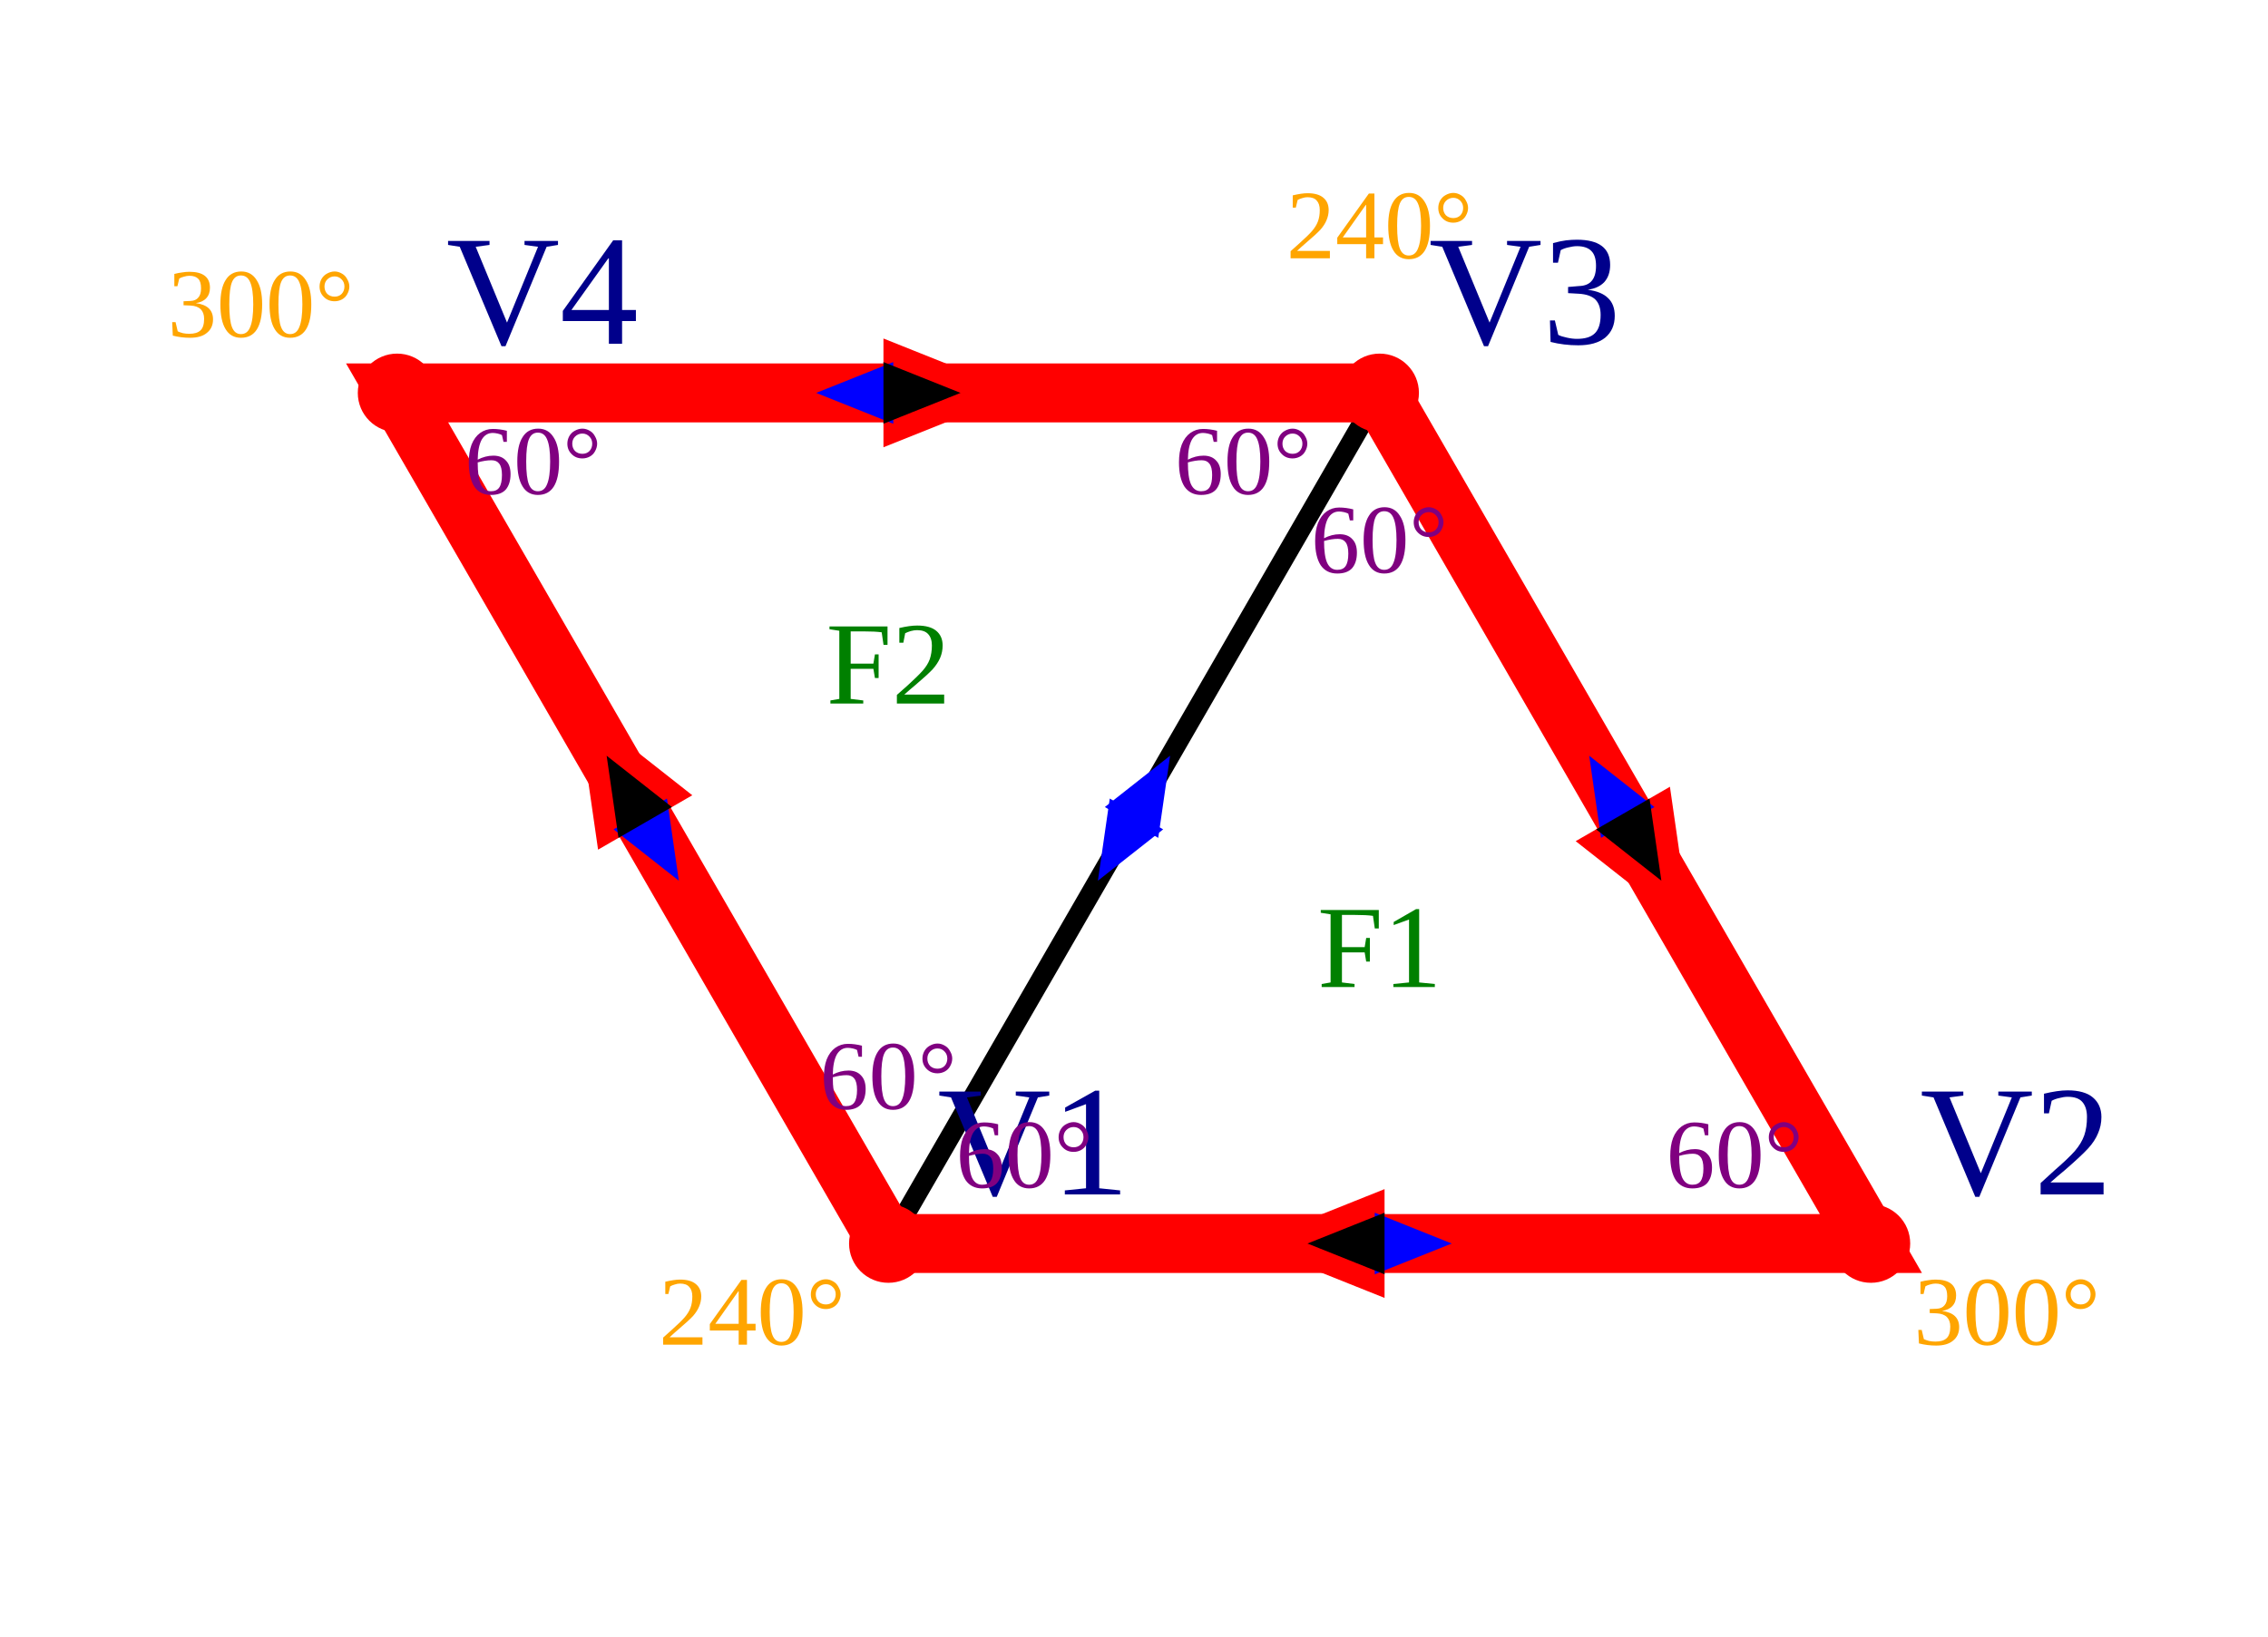
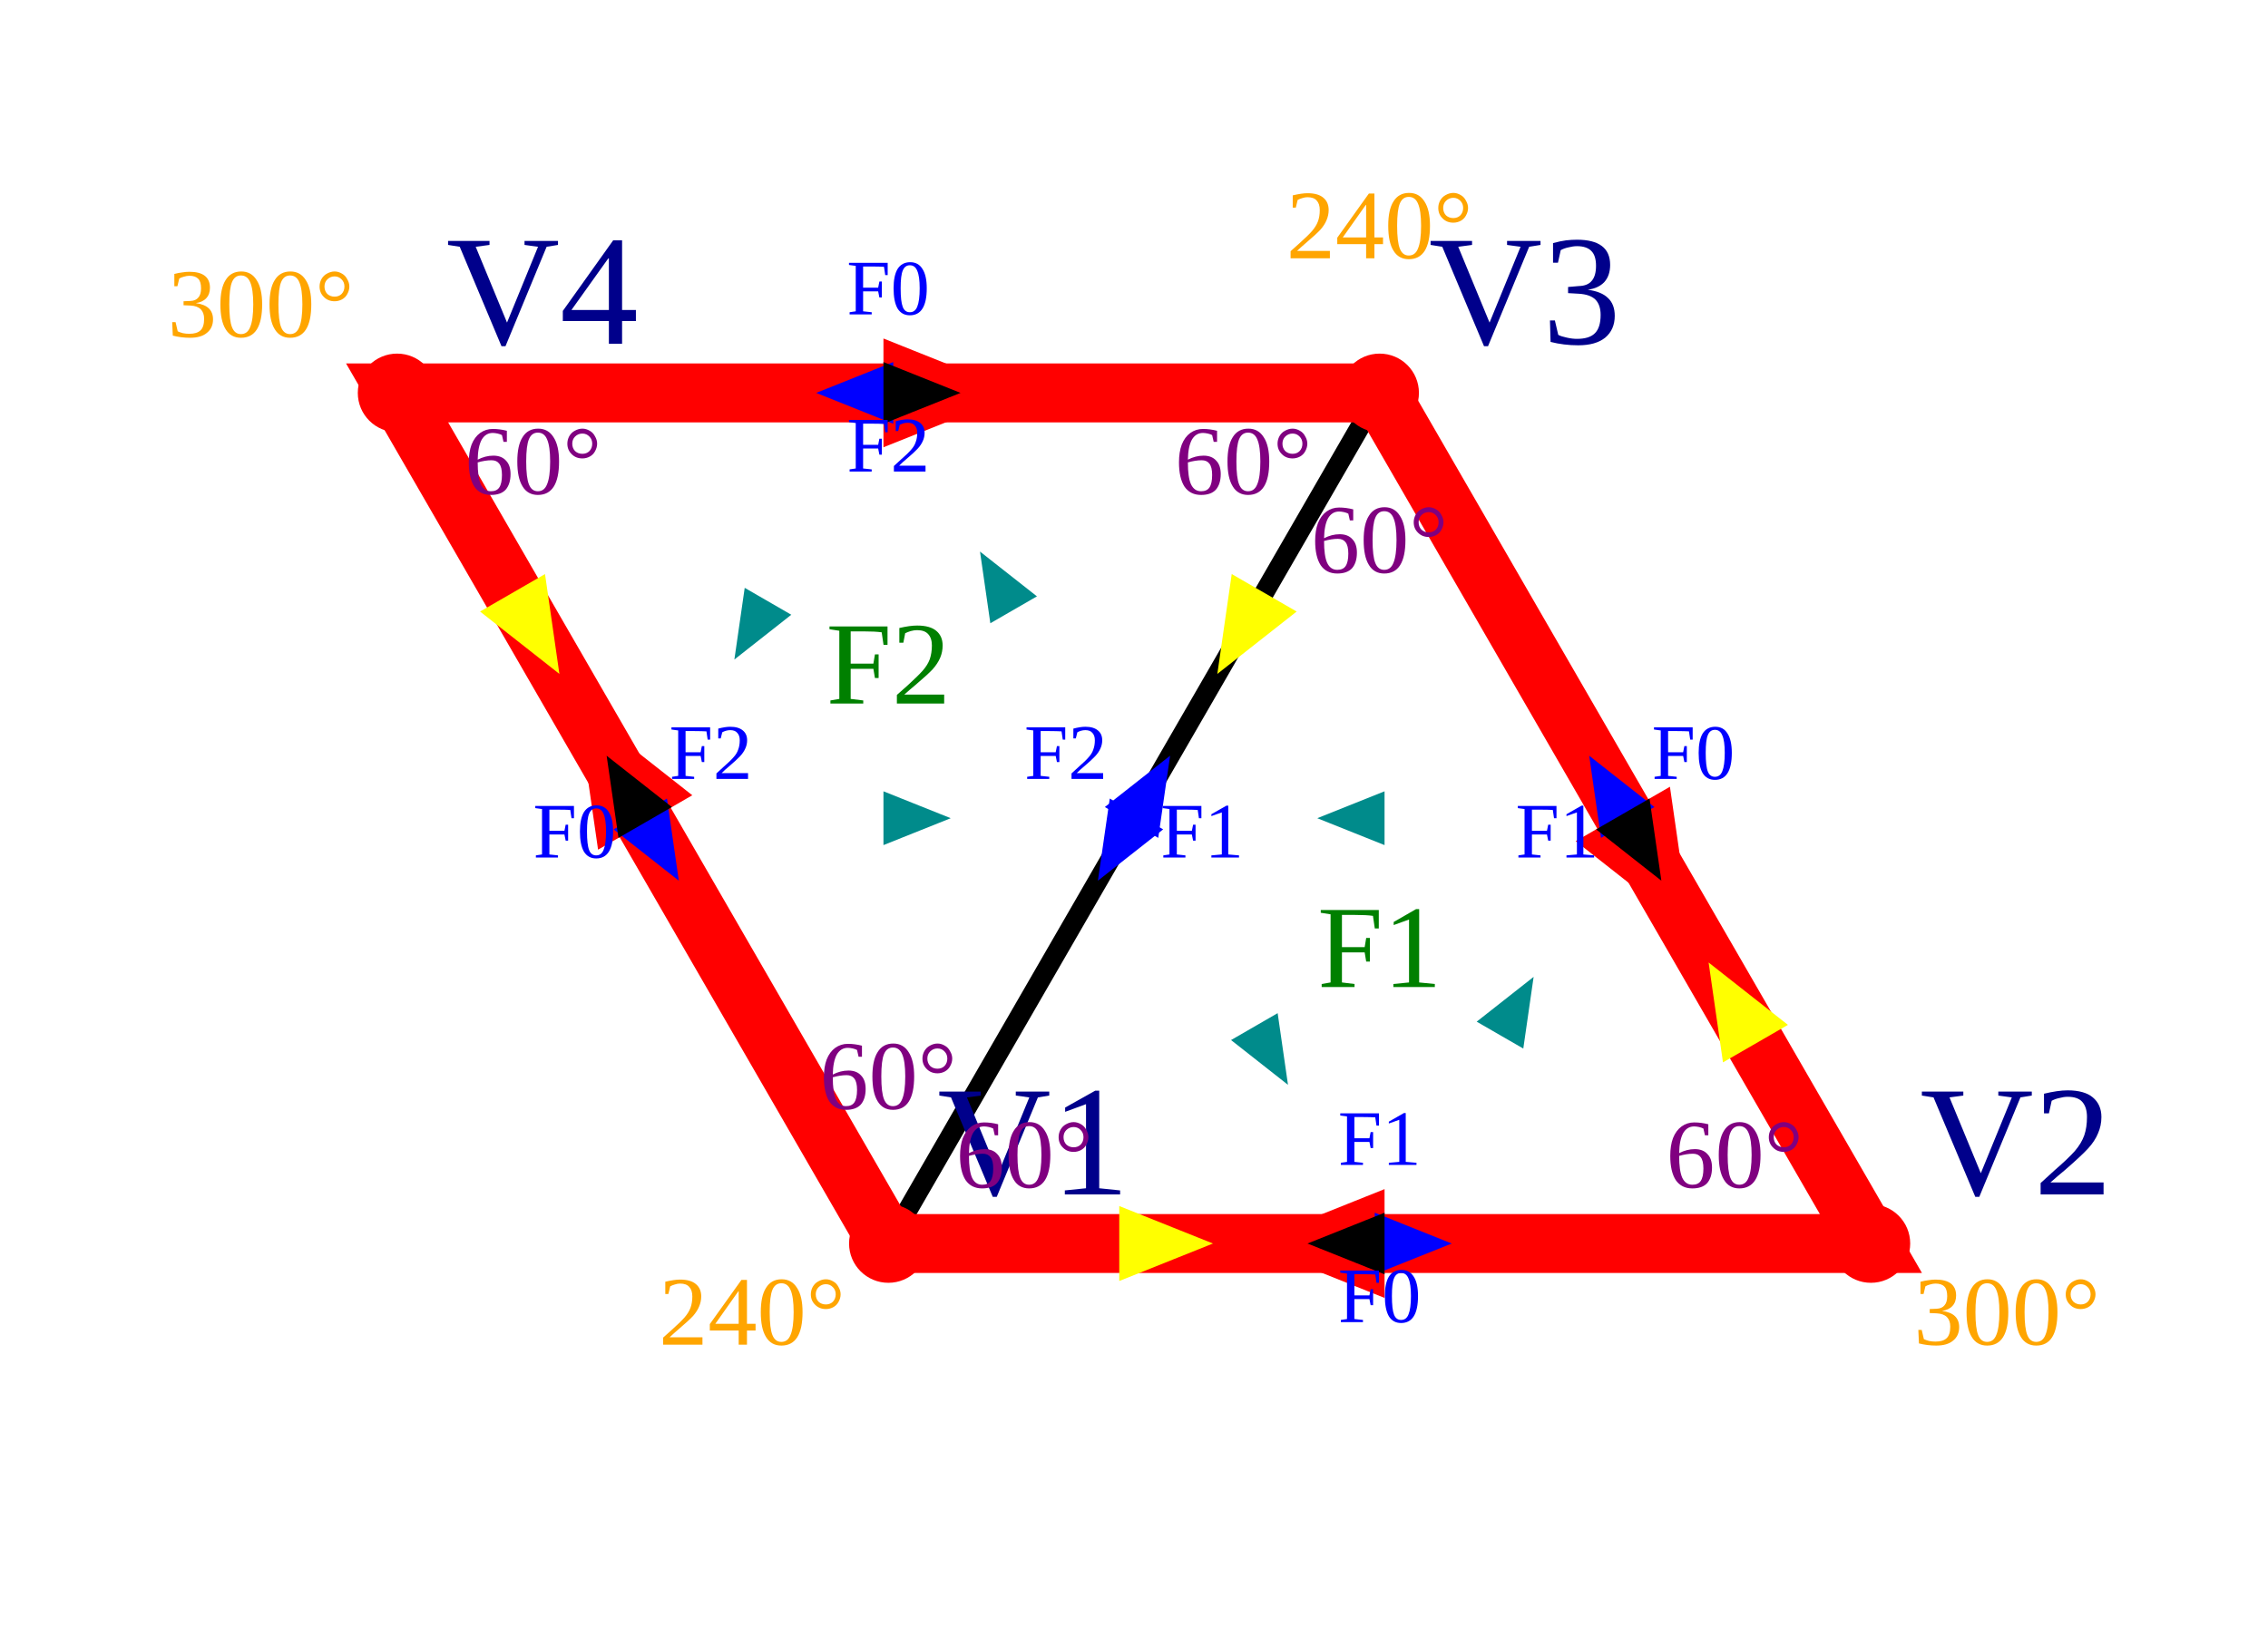
<svg xmlns="http://www.w3.org/2000/svg" width="115" height="83" viewBox="-45 -63.3 115 83.3">
  <g>
-     <g stroke="black" stroke-width="1.0">
+     <g stroke-width="1.0" stroke="black">
      <line x1="0" y1="0" x2="50" y2="0" />
      <line x1="50" y1="0" x2="25" y2="-43.3" />
      <line x1="25" y1="-43.3" x2="0" y2="0" />
      <line x1="0" y1="0" x2="-25" y2="-43.3" />
      <line x1="-25" y1="-43.3" x2="25" y2="-43.3" />
    </g>
-     <g stroke="red" stroke-width="3.0" fill="none">
+     <g fill="none" stroke-width="3.0" stroke="red">
      <polygon points="50,0 0,0 -25,-43.3 25,-43.3" />
    </g>
-     <g fill="red" stroke="red" stroke-width="0.5">
+     <g stroke-width="0.5" stroke="red" fill="red">
      <polygon points="19,-0 25,2.4 25,-2.4" />
      <polygon points="-15.5,-26.846 -14.578,-20.45 -10.422,-22.85" />
      <polygon points="6,-43.3 0,-45.7 -0,-40.9" />
      <polygon points="40.5,-16.454 39.578,-22.85 35.422,-20.45" />
    </g>
-     <g fill="blue" stroke="blue" stroke-width="0.5">
+     <g stroke-width="0.5" stroke="blue" fill="blue">
      <polygon points="28,0 25,-1.2 25,1.2" />
      <polygon points="36,-24.248 36.461,-21.05 38.539,-22.25" />
      <polygon points="11,-19.052 13.539,-21.05 11.461,-22.25" />
      <polygon points="14,-24.248 11.461,-22.25 13.539,-21.05" />
      <polygon points="-3,-43.3 -0,-42.1 0,-44.5" />
      <polygon points="-11,-19.052 -11.461,-22.25 -13.539,-21.05" />
    </g>
-     <g fill="black" stroke="black" stroke-width="0.5">
+     <g stroke-width="0.5" stroke="black" fill="black">
      <polygon points="22,-0 25,1.2 25,-1.2" />
      <polygon points="-14,-24.248 -13.539,-21.05 -11.461,-22.25" />
      <polygon points="3,-43.3 0,-44.5 -0,-42.1" />
      <polygon points="39,-19.052 38.539,-22.25 36.461,-21.05" />
+     </g>
+     <g stroke-width="0.5" stroke="darkcyan" fill="darkcyan">
+       <polygon points="32.5,-12.99 30.384,-11.325 32.116,-10.325" />
+       <polygon points="22.5,-21.65 25,-20.65 25,-22.65" />
+       <polygon points="20,-8.66 19.616,-11.325 17.884,-10.325" />
+       <polygon points="5,-34.64 5.384,-31.975 7.116,-32.975" />
+       <polygon points="-7.5,-30.31 -5.384,-31.975 -7.116,-32.975" />
+       <polygon points="2.5,-21.65 0,-22.65 -0,-20.65" />
+     </g>
+     <g stroke-width="1.5" stroke="yellow" fill="yellow">
+       <polygon points="14.5,0 12.5,-0.8 12.5,0.8" />
+       <polygon points="42.75,-12.557 43.057,-10.425 44.443,-11.225" />
+       <polygon points="17.75,-30.743 19.443,-32.075 18.057,-32.875" />
+       <polygon points="-17.75,-30.743 -18.057,-32.875 -19.443,-32.075" />
+     </g>
+     <g fill="blue" alignment-baseline="middle" text-anchor="middle" font-size="4">
+       <text x="25" y="-4">F1</text>
+       <text x="25" y="4">F0</text>
+       <text x="34.036" y="-19.65">F1</text>
+       <text x="40.964" y="-23.65">F0</text>
+       <text x="15.964" y="-19.65">F1</text>
+       <text x="9.036" y="-23.65">F2</text>
+       <text x="-15.964" y="-19.65">F0</text>
+       <text x="-9.036" y="-23.65">F2</text>
+       <text x="0" y="-47.3">F0</text>
+       <text x="0" y="-39.3">F2</text>
    </g>
    <g fill="red">
      <circle cx="0" cy="0" r="2.0" />
      <circle cx="50" cy="0" r="2.0" />
      <circle cx="25" cy="-43.3" r="2.0" />
      <circle cx="-25" cy="-43.3" r="2.0" />
    </g>
-     <g font-size="8" fill="darkblue">
+     <g fill="darkblue" font-size="8">
      <text x="2.5" y="-2.5">V1</text>
      <text x="52.5" y="-2.5">V2</text>
      <text x="27.5" y="-45.8">V3</text>
      <text x="-22.5" y="-45.8">V4</text>
    </g>
-     <g font-size="6" fill="green" text-anchor="middle" dominant-baseline="middle">
+     <g dominant-baseline="middle" text-anchor="middle" fill="green" font-size="6">
      <text x="25" y="-14.433">F1</text>
      <text x="0" y="-28.867">F2</text>
    </g>
-     <g font-size="5" fill="purple" text-anchor="middle" dominant-baseline="middle">
+     <g dominant-baseline="middle" text-anchor="middle" fill="purple" font-size="5">
      <text x="6.928" y="-4">60°</text>
      <text x="43.072" y="-4">60°</text>
      <text x="25" y="-35.3">60°</text>
      <text x="0" y="-8">60°</text>
      <text x="18.072" y="-39.3">60°</text>
      <text x="-18.072" y="-39.3">60°</text>
    </g>
-     <g font-size="5" fill="orange" text-anchor="middle" dominant-baseline="middle">
+     <g dominant-baseline="middle" text-anchor="middle" fill="orange" font-size="5">
      <text x="56.928" y="4">300°</text>
      <text x="-6.928" y="4">240°</text>
      <text x="-31.928" y="-47.3">300°</text>
      <text x="25" y="-51.3">240°</text>
    </g>
  </g>
</svg>
